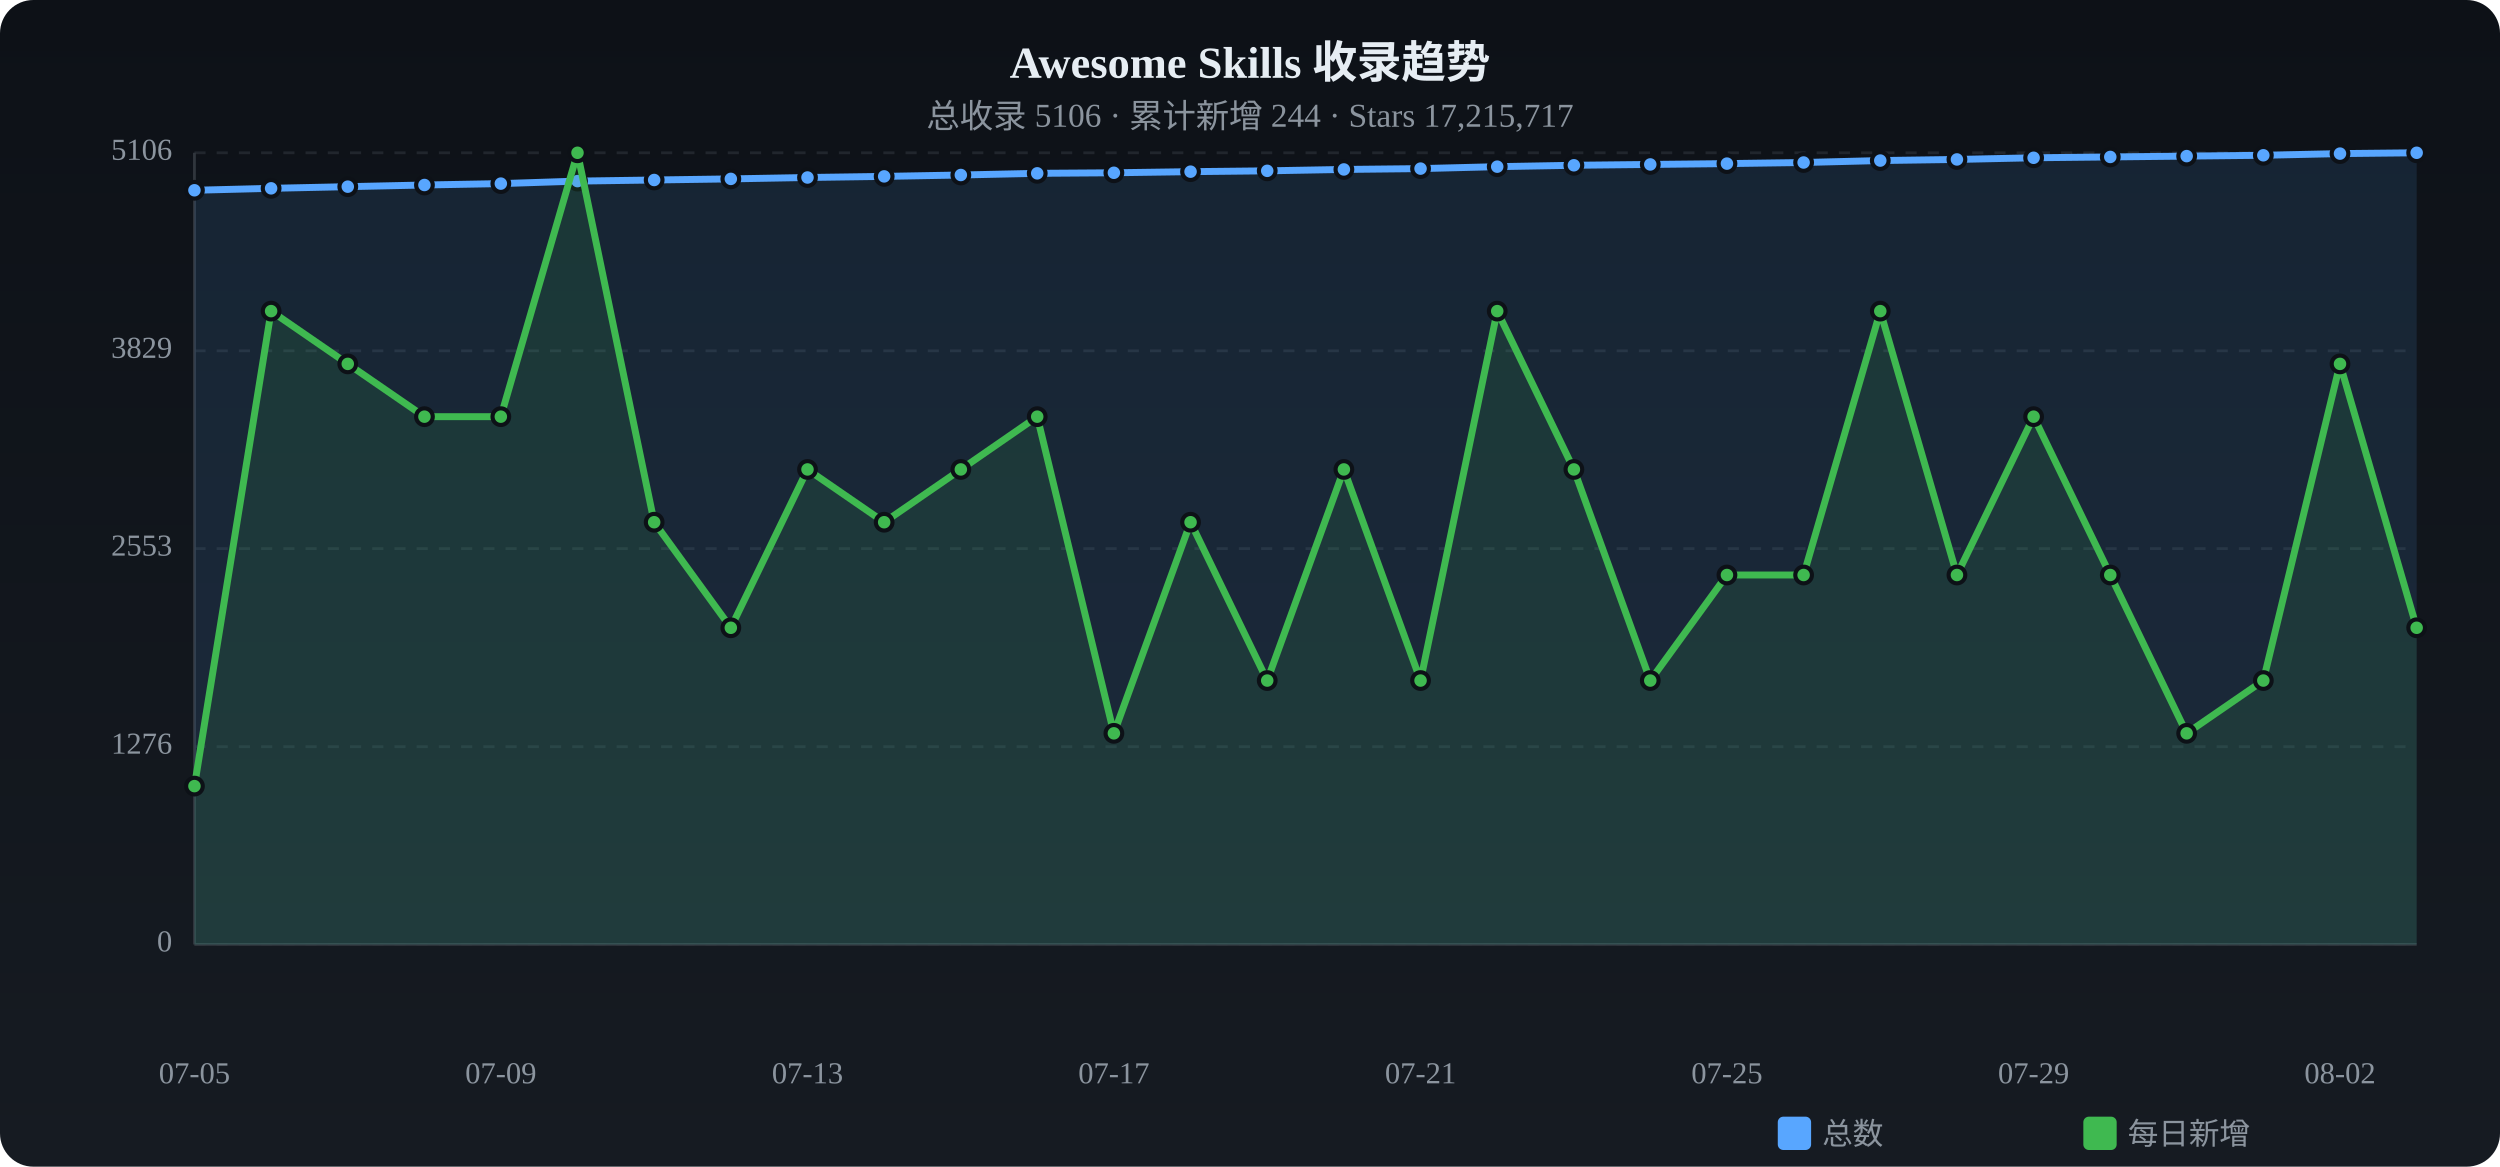
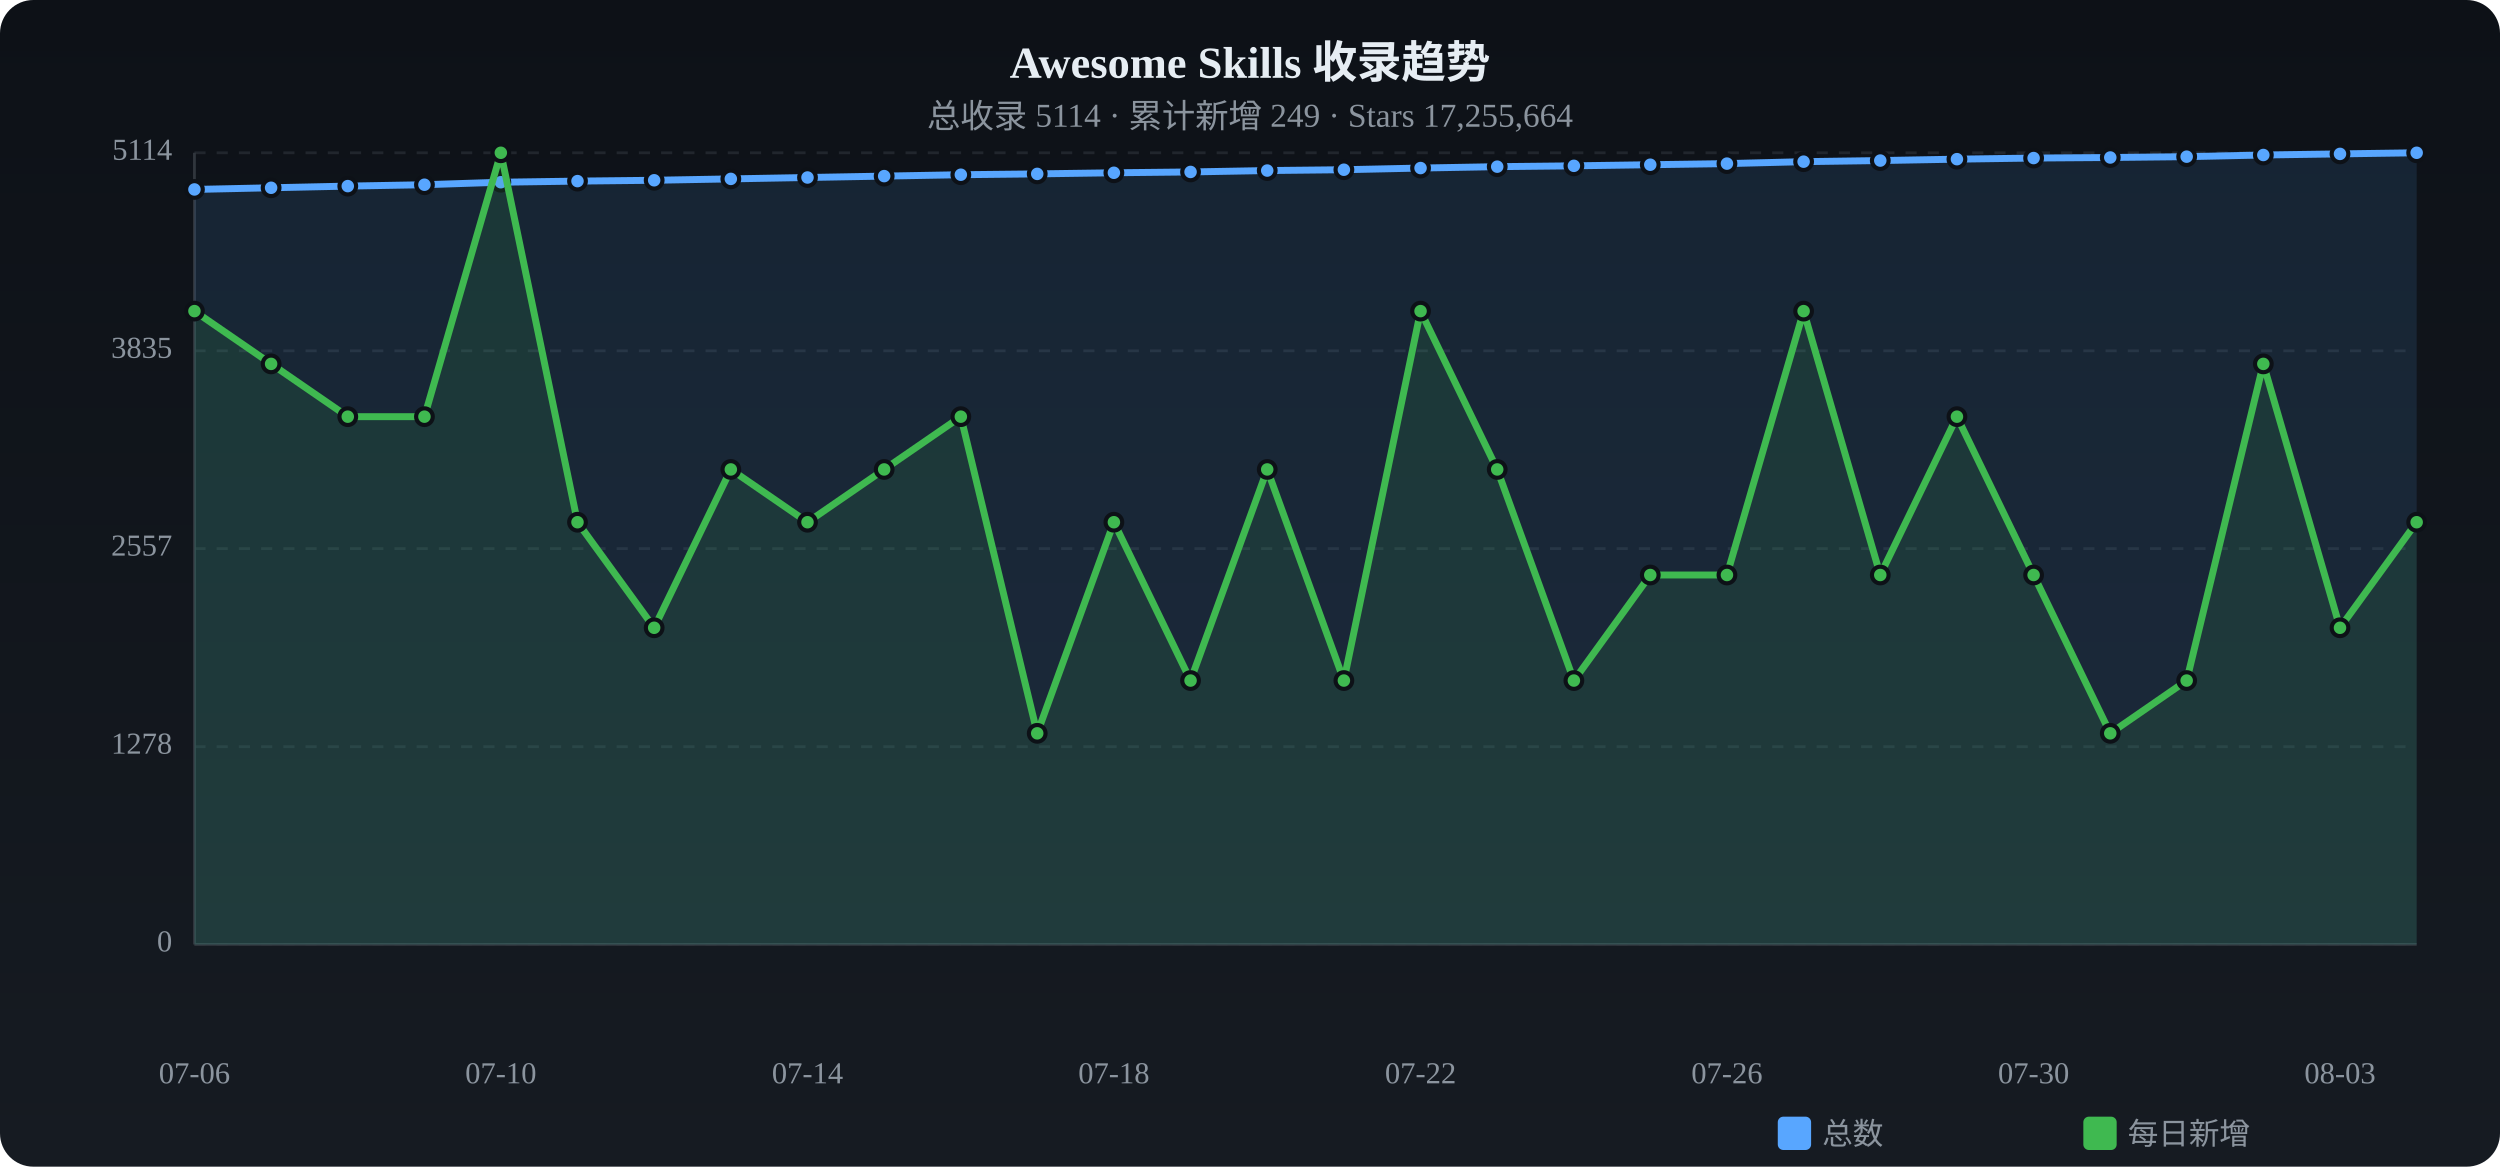
<svg xmlns="http://www.w3.org/2000/svg" viewBox="0 0 900 420" width="900" height="420">
  <defs>
    <linearGradient id="tbg" x1="0%" y1="0%" x2="0%" y2="100%">
      <stop offset="0%" stop-color="#0d1117" />
      <stop offset="100%" stop-color="#161b22" />
    </linearGradient>
  </defs>
  <rect width="900" height="420" rx="12" fill="url(#tbg)" />
  <text x="450.0" y="28" text-anchor="middle" fill="#e6edf3" font-size="16" font-weight="bold">Awesome Skills 收录趋势</text>
-   <text x="450.0" y="46" text-anchor="middle" fill="#8b949e" font-size="12">总收录 5106 · 累计新增 244 · Stars 17,215,717</text>
+   <text x="450.0" y="46" text-anchor="middle" fill="#8b949e" font-size="12">总收录 5114 · 累计新增 249 · Stars 17,255,664</text>
  <text x="62" y="340.0" text-anchor="end" fill="#8b949e" font-size="11" dominant-baseline="middle">0</text>
  <line x1="70" y1="340.0" x2="870" y2="340.0" stroke="#21262d" stroke-dasharray="4 4" />
-   <text x="62" y="268.8" text-anchor="end" fill="#8b949e" font-size="11" dominant-baseline="middle">1276</text>
+   <text x="62" y="268.8" text-anchor="end" fill="#8b949e" font-size="11" dominant-baseline="middle">1278</text>
  <line x1="70" y1="268.8" x2="870" y2="268.8" stroke="#21262d" stroke-dasharray="4 4" />
-   <text x="62" y="197.5" text-anchor="end" fill="#8b949e" font-size="11" dominant-baseline="middle">2553</text>
+   <text x="62" y="197.5" text-anchor="end" fill="#8b949e" font-size="11" dominant-baseline="middle">2557</text>
  <line x1="70" y1="197.5" x2="870" y2="197.5" stroke="#21262d" stroke-dasharray="4 4" />
-   <text x="62" y="126.3" text-anchor="end" fill="#8b949e" font-size="11" dominant-baseline="middle">3829</text>
+   <text x="62" y="126.3" text-anchor="end" fill="#8b949e" font-size="11" dominant-baseline="middle">3835</text>
  <line x1="70" y1="126.3" x2="870" y2="126.3" stroke="#21262d" stroke-dasharray="4 4" />
-   <text x="62" y="55.0" text-anchor="end" fill="#8b949e" font-size="11" dominant-baseline="middle">5106</text>
+   <text x="62" y="55.0" text-anchor="end" fill="#8b949e" font-size="11" dominant-baseline="middle">5114</text>
  <line x1="70" y1="55.0" x2="870" y2="55.0" stroke="#21262d" stroke-dasharray="4 4" />
  <line x1="70" y1="55" x2="70" y2="340" stroke="#30363d" />
  <line x1="70" y1="340" x2="870" y2="340" stroke="#30363d" />
-   <path d="M70.0,68.5 L97.6,67.8 L125.2,67.2 L152.8,66.6 L180.3,66.1 L207.9,65.2 L235.5,64.8 L263.1,64.4 L290.7,63.9 L318.3,63.5 L345.9,63.0 L373.4,62.4 L401.0,62.2 L428.6,61.8 L456.2,61.5 L483.8,61.0 L511.4,60.7 L539.0,60.0 L566.6,59.5 L594.1,59.2 L621.7,58.9 L649.3,58.5 L676.9,57.8 L704.5,57.4 L732.1,56.8 L759.7,56.5 L787.2,56.2 L814.8,55.9 L842.4,55.3 L870.0,55.0 L870.0,340 L70.0,340 Z" fill="#58a6ff" opacity="0.12" />
-   <polyline points="70.0,68.5 97.6,67.8 125.2,67.2 152.8,66.6 180.3,66.1 207.9,65.2 235.5,64.8 263.1,64.4 290.7,63.9 318.3,63.5 345.9,63.0 373.4,62.4 401.0,62.2 428.6,61.8 456.2,61.5 483.8,61.0 511.4,60.7 539.0,60.0 566.6,59.5 594.1,59.2 621.7,58.9 649.3,58.5 676.9,57.8 704.5,57.4 732.1,56.8 759.7,56.5 787.2,56.2 814.8,55.9 842.4,55.3 870.0,55.0" fill="none" stroke="#58a6ff" stroke-width="2.5" stroke-linecap="round" stroke-linejoin="round" />
-   <circle cx="70.0" cy="68.5" r="3" fill="#58a6ff" stroke="#0d1117" stroke-width="1.5" />
-   <circle cx="97.6" cy="67.8" r="3" fill="#58a6ff" stroke="#0d1117" stroke-width="1.5" />
-   <circle cx="125.2" cy="67.2" r="3" fill="#58a6ff" stroke="#0d1117" stroke-width="1.5" />
-   <circle cx="152.8" cy="66.6" r="3" fill="#58a6ff" stroke="#0d1117" stroke-width="1.5" />
-   <circle cx="180.3" cy="66.1" r="3" fill="#58a6ff" stroke="#0d1117" stroke-width="1.5" />
+   <path d="M70.0,68.2 L97.6,67.6 L125.2,67.0 L152.8,66.5 L180.3,65.6 L207.9,65.2 L235.5,64.9 L263.1,64.4 L290.7,63.9 L318.3,63.4 L345.9,62.9 L373.4,62.6 L401.0,62.2 L428.6,61.9 L456.2,61.4 L483.8,61.1 L511.4,60.5 L539.0,60.0 L566.6,59.7 L594.1,59.3 L621.7,58.9 L649.3,58.2 L676.9,57.8 L704.5,57.3 L732.1,56.9 L759.7,56.7 L787.2,56.4 L814.8,55.8 L842.4,55.4 L870.0,55.0 L870.0,340 L70.0,340 Z" fill="#58a6ff" opacity="0.12" />
+   <polyline points="70.0,68.2 97.6,67.6 125.2,67.0 152.8,66.5 180.3,65.6 207.9,65.2 235.5,64.9 263.1,64.4 290.7,63.9 318.3,63.4 345.9,62.9 373.4,62.6 401.0,62.2 428.6,61.9 456.2,61.4 483.8,61.1 511.4,60.5 539.0,60.0 566.6,59.7 594.1,59.3 621.7,58.9 649.3,58.2 676.9,57.8 704.5,57.3 732.1,56.9 759.7,56.7 787.2,56.4 814.8,55.8 842.4,55.4 870.0,55.0" fill="none" stroke="#58a6ff" stroke-width="2.5" stroke-linecap="round" stroke-linejoin="round" />
+   <circle cx="70.0" cy="68.2" r="3" fill="#58a6ff" stroke="#0d1117" stroke-width="1.5" />
+   <circle cx="97.6" cy="67.6" r="3" fill="#58a6ff" stroke="#0d1117" stroke-width="1.5" />
+   <circle cx="125.2" cy="67.0" r="3" fill="#58a6ff" stroke="#0d1117" stroke-width="1.5" />
+   <circle cx="152.8" cy="66.5" r="3" fill="#58a6ff" stroke="#0d1117" stroke-width="1.5" />
+   <circle cx="180.3" cy="65.6" r="3" fill="#58a6ff" stroke="#0d1117" stroke-width="1.5" />
  <circle cx="207.9" cy="65.2" r="3" fill="#58a6ff" stroke="#0d1117" stroke-width="1.5" />
-   <circle cx="235.5" cy="64.8" r="3" fill="#58a6ff" stroke="#0d1117" stroke-width="1.5" />
+   <circle cx="235.5" cy="64.9" r="3" fill="#58a6ff" stroke="#0d1117" stroke-width="1.5" />
  <circle cx="263.1" cy="64.4" r="3" fill="#58a6ff" stroke="#0d1117" stroke-width="1.5" />
  <circle cx="290.7" cy="63.9" r="3" fill="#58a6ff" stroke="#0d1117" stroke-width="1.5" />
-   <circle cx="318.3" cy="63.5" r="3" fill="#58a6ff" stroke="#0d1117" stroke-width="1.5" />
-   <circle cx="345.9" cy="63.0" r="3" fill="#58a6ff" stroke="#0d1117" stroke-width="1.5" />
-   <circle cx="373.4" cy="62.4" r="3" fill="#58a6ff" stroke="#0d1117" stroke-width="1.5" />
+   <circle cx="318.3" cy="63.4" r="3" fill="#58a6ff" stroke="#0d1117" stroke-width="1.5" />
+   <circle cx="345.9" cy="62.9" r="3" fill="#58a6ff" stroke="#0d1117" stroke-width="1.5" />
+   <circle cx="373.4" cy="62.6" r="3" fill="#58a6ff" stroke="#0d1117" stroke-width="1.5" />
  <circle cx="401.0" cy="62.2" r="3" fill="#58a6ff" stroke="#0d1117" stroke-width="1.5" />
-   <circle cx="428.6" cy="61.8" r="3" fill="#58a6ff" stroke="#0d1117" stroke-width="1.5" />
-   <circle cx="456.2" cy="61.5" r="3" fill="#58a6ff" stroke="#0d1117" stroke-width="1.5" />
-   <circle cx="483.8" cy="61.0" r="3" fill="#58a6ff" stroke="#0d1117" stroke-width="1.5" />
-   <circle cx="511.4" cy="60.7" r="3" fill="#58a6ff" stroke="#0d1117" stroke-width="1.5" />
+   <circle cx="428.6" cy="61.9" r="3" fill="#58a6ff" stroke="#0d1117" stroke-width="1.5" />
+   <circle cx="456.2" cy="61.4" r="3" fill="#58a6ff" stroke="#0d1117" stroke-width="1.5" />
+   <circle cx="483.8" cy="61.1" r="3" fill="#58a6ff" stroke="#0d1117" stroke-width="1.5" />
+   <circle cx="511.4" cy="60.5" r="3" fill="#58a6ff" stroke="#0d1117" stroke-width="1.5" />
  <circle cx="539.0" cy="60.0" r="3" fill="#58a6ff" stroke="#0d1117" stroke-width="1.5" />
-   <circle cx="566.6" cy="59.5" r="3" fill="#58a6ff" stroke="#0d1117" stroke-width="1.5" />
-   <circle cx="594.1" cy="59.2" r="3" fill="#58a6ff" stroke="#0d1117" stroke-width="1.5" />
+   <circle cx="566.6" cy="59.7" r="3" fill="#58a6ff" stroke="#0d1117" stroke-width="1.5" />
+   <circle cx="594.1" cy="59.3" r="3" fill="#58a6ff" stroke="#0d1117" stroke-width="1.5" />
  <circle cx="621.7" cy="58.9" r="3" fill="#58a6ff" stroke="#0d1117" stroke-width="1.5" />
-   <circle cx="649.3" cy="58.5" r="3" fill="#58a6ff" stroke="#0d1117" stroke-width="1.5" />
+   <circle cx="649.3" cy="58.2" r="3" fill="#58a6ff" stroke="#0d1117" stroke-width="1.5" />
  <circle cx="676.9" cy="57.8" r="3" fill="#58a6ff" stroke="#0d1117" stroke-width="1.5" />
-   <circle cx="704.5" cy="57.4" r="3" fill="#58a6ff" stroke="#0d1117" stroke-width="1.5" />
-   <circle cx="732.1" cy="56.8" r="3" fill="#58a6ff" stroke="#0d1117" stroke-width="1.5" />
-   <circle cx="759.7" cy="56.5" r="3" fill="#58a6ff" stroke="#0d1117" stroke-width="1.5" />
-   <circle cx="787.2" cy="56.2" r="3" fill="#58a6ff" stroke="#0d1117" stroke-width="1.5" />
-   <circle cx="814.8" cy="55.9" r="3" fill="#58a6ff" stroke="#0d1117" stroke-width="1.5" />
-   <circle cx="842.4" cy="55.3" r="3" fill="#58a6ff" stroke="#0d1117" stroke-width="1.5" />
+   <circle cx="704.5" cy="57.3" r="3" fill="#58a6ff" stroke="#0d1117" stroke-width="1.5" />
+   <circle cx="732.1" cy="56.9" r="3" fill="#58a6ff" stroke="#0d1117" stroke-width="1.5" />
+   <circle cx="759.7" cy="56.7" r="3" fill="#58a6ff" stroke="#0d1117" stroke-width="1.5" />
+   <circle cx="787.2" cy="56.4" r="3" fill="#58a6ff" stroke="#0d1117" stroke-width="1.5" />
+   <circle cx="814.8" cy="55.8" r="3" fill="#58a6ff" stroke="#0d1117" stroke-width="1.5" />
+   <circle cx="842.4" cy="55.4" r="3" fill="#58a6ff" stroke="#0d1117" stroke-width="1.5" />
  <circle cx="870.0" cy="55.0" r="3" fill="#58a6ff" stroke="#0d1117" stroke-width="1.5" />
-   <path d="M70.0,283.0 L97.6,112.0 L125.2,131.0 L152.8,150.0 L180.3,150.0 L207.9,55.0 L235.5,188.0 L263.1,226.0 L290.7,169.0 L318.3,188.0 L345.9,169.0 L373.4,150.0 L401.0,264.0 L428.6,188.0 L456.2,245.0 L483.8,169.0 L511.4,245.0 L539.0,112.0 L566.6,169.0 L594.1,245.0 L621.7,207.0 L649.3,207.0 L676.9,112.0 L704.5,207.0 L732.1,150.0 L759.7,207.0 L787.2,264.0 L814.8,245.0 L842.4,131.0 L870.0,226.0 L870.0,340 L70.0,340 Z" fill="#3fb950" opacity="0.12" />
-   <polyline points="70.0,283.0 97.6,112.0 125.2,131.0 152.8,150.0 180.3,150.0 207.9,55.0 235.5,188.0 263.1,226.0 290.7,169.0 318.3,188.0 345.9,169.0 373.4,150.0 401.0,264.0 428.6,188.0 456.2,245.0 483.8,169.0 511.4,245.0 539.0,112.0 566.6,169.0 594.1,245.0 621.7,207.0 649.3,207.0 676.9,112.0 704.5,207.0 732.1,150.0 759.7,207.0 787.2,264.0 814.8,245.0 842.4,131.0 870.0,226.0" fill="none" stroke="#3fb950" stroke-width="2.5" stroke-linecap="round" stroke-linejoin="round" />
-   <circle cx="70.0" cy="283.0" r="3" fill="#3fb950" stroke="#0d1117" stroke-width="1.5" />
-   <circle cx="97.6" cy="112.0" r="3" fill="#3fb950" stroke="#0d1117" stroke-width="1.5" />
-   <circle cx="125.2" cy="131.0" r="3" fill="#3fb950" stroke="#0d1117" stroke-width="1.5" />
+   <path d="M70.0,112.0 L97.6,131.0 L125.2,150.0 L152.8,150.0 L180.3,55.0 L207.9,188.0 L235.5,226.0 L263.1,169.0 L290.7,188.0 L318.3,169.0 L345.9,150.0 L373.4,264.0 L401.0,188.0 L428.6,245.0 L456.2,169.0 L483.8,245.0 L511.4,112.0 L539.0,169.0 L566.6,245.0 L594.1,207.0 L621.7,207.0 L649.3,112.0 L676.9,207.0 L704.5,150.0 L732.1,207.0 L759.7,264.0 L787.2,245.0 L814.8,131.0 L842.4,226.0 L870.0,188.0 L870.0,340 L70.0,340 Z" fill="#3fb950" opacity="0.12" />
+   <polyline points="70.0,112.0 97.6,131.0 125.2,150.0 152.8,150.0 180.3,55.0 207.9,188.0 235.5,226.0 263.1,169.0 290.7,188.0 318.3,169.0 345.9,150.0 373.4,264.0 401.0,188.0 428.6,245.0 456.2,169.0 483.8,245.0 511.4,112.0 539.0,169.0 566.6,245.0 594.1,207.0 621.7,207.0 649.3,112.0 676.9,207.0 704.5,150.0 732.1,207.0 759.7,264.0 787.2,245.0 814.8,131.0 842.4,226.0 870.0,188.0" fill="none" stroke="#3fb950" stroke-width="2.5" stroke-linecap="round" stroke-linejoin="round" />
+   <circle cx="70.0" cy="112.0" r="3" fill="#3fb950" stroke="#0d1117" stroke-width="1.5" />
+   <circle cx="97.6" cy="131.0" r="3" fill="#3fb950" stroke="#0d1117" stroke-width="1.5" />
+   <circle cx="125.2" cy="150.0" r="3" fill="#3fb950" stroke="#0d1117" stroke-width="1.5" />
  <circle cx="152.8" cy="150.0" r="3" fill="#3fb950" stroke="#0d1117" stroke-width="1.5" />
-   <circle cx="180.3" cy="150.0" r="3" fill="#3fb950" stroke="#0d1117" stroke-width="1.5" />
-   <circle cx="207.9" cy="55.0" r="3" fill="#3fb950" stroke="#0d1117" stroke-width="1.5" />
-   <circle cx="235.5" cy="188.0" r="3" fill="#3fb950" stroke="#0d1117" stroke-width="1.5" />
-   <circle cx="263.1" cy="226.0" r="3" fill="#3fb950" stroke="#0d1117" stroke-width="1.5" />
-   <circle cx="290.7" cy="169.0" r="3" fill="#3fb950" stroke="#0d1117" stroke-width="1.5" />
-   <circle cx="318.3" cy="188.0" r="3" fill="#3fb950" stroke="#0d1117" stroke-width="1.5" />
-   <circle cx="345.9" cy="169.0" r="3" fill="#3fb950" stroke="#0d1117" stroke-width="1.5" />
-   <circle cx="373.4" cy="150.0" r="3" fill="#3fb950" stroke="#0d1117" stroke-width="1.5" />
-   <circle cx="401.0" cy="264.0" r="3" fill="#3fb950" stroke="#0d1117" stroke-width="1.5" />
-   <circle cx="428.6" cy="188.0" r="3" fill="#3fb950" stroke="#0d1117" stroke-width="1.5" />
-   <circle cx="456.2" cy="245.0" r="3" fill="#3fb950" stroke="#0d1117" stroke-width="1.5" />
-   <circle cx="483.8" cy="169.0" r="3" fill="#3fb950" stroke="#0d1117" stroke-width="1.5" />
-   <circle cx="511.4" cy="245.0" r="3" fill="#3fb950" stroke="#0d1117" stroke-width="1.5" />
-   <circle cx="539.0" cy="112.0" r="3" fill="#3fb950" stroke="#0d1117" stroke-width="1.5" />
-   <circle cx="566.6" cy="169.0" r="3" fill="#3fb950" stroke="#0d1117" stroke-width="1.5" />
-   <circle cx="594.1" cy="245.0" r="3" fill="#3fb950" stroke="#0d1117" stroke-width="1.5" />
+   <circle cx="180.3" cy="55.0" r="3" fill="#3fb950" stroke="#0d1117" stroke-width="1.5" />
+   <circle cx="207.9" cy="188.0" r="3" fill="#3fb950" stroke="#0d1117" stroke-width="1.5" />
+   <circle cx="235.5" cy="226.0" r="3" fill="#3fb950" stroke="#0d1117" stroke-width="1.5" />
+   <circle cx="263.1" cy="169.0" r="3" fill="#3fb950" stroke="#0d1117" stroke-width="1.5" />
+   <circle cx="290.7" cy="188.0" r="3" fill="#3fb950" stroke="#0d1117" stroke-width="1.5" />
+   <circle cx="318.3" cy="169.0" r="3" fill="#3fb950" stroke="#0d1117" stroke-width="1.5" />
+   <circle cx="345.9" cy="150.0" r="3" fill="#3fb950" stroke="#0d1117" stroke-width="1.5" />
+   <circle cx="373.4" cy="264.0" r="3" fill="#3fb950" stroke="#0d1117" stroke-width="1.5" />
+   <circle cx="401.0" cy="188.0" r="3" fill="#3fb950" stroke="#0d1117" stroke-width="1.5" />
+   <circle cx="428.6" cy="245.0" r="3" fill="#3fb950" stroke="#0d1117" stroke-width="1.5" />
+   <circle cx="456.2" cy="169.0" r="3" fill="#3fb950" stroke="#0d1117" stroke-width="1.5" />
+   <circle cx="483.8" cy="245.0" r="3" fill="#3fb950" stroke="#0d1117" stroke-width="1.5" />
+   <circle cx="511.4" cy="112.0" r="3" fill="#3fb950" stroke="#0d1117" stroke-width="1.5" />
+   <circle cx="539.0" cy="169.0" r="3" fill="#3fb950" stroke="#0d1117" stroke-width="1.5" />
+   <circle cx="566.6" cy="245.0" r="3" fill="#3fb950" stroke="#0d1117" stroke-width="1.5" />
+   <circle cx="594.1" cy="207.0" r="3" fill="#3fb950" stroke="#0d1117" stroke-width="1.5" />
  <circle cx="621.7" cy="207.0" r="3" fill="#3fb950" stroke="#0d1117" stroke-width="1.5" />
-   <circle cx="649.3" cy="207.0" r="3" fill="#3fb950" stroke="#0d1117" stroke-width="1.5" />
-   <circle cx="676.9" cy="112.0" r="3" fill="#3fb950" stroke="#0d1117" stroke-width="1.5" />
-   <circle cx="704.5" cy="207.0" r="3" fill="#3fb950" stroke="#0d1117" stroke-width="1.5" />
-   <circle cx="732.1" cy="150.0" r="3" fill="#3fb950" stroke="#0d1117" stroke-width="1.5" />
-   <circle cx="759.7" cy="207.0" r="3" fill="#3fb950" stroke="#0d1117" stroke-width="1.5" />
-   <circle cx="787.2" cy="264.0" r="3" fill="#3fb950" stroke="#0d1117" stroke-width="1.5" />
-   <circle cx="814.8" cy="245.0" r="3" fill="#3fb950" stroke="#0d1117" stroke-width="1.5" />
-   <circle cx="842.4" cy="131.0" r="3" fill="#3fb950" stroke="#0d1117" stroke-width="1.5" />
-   <circle cx="870.0" cy="226.0" r="3" fill="#3fb950" stroke="#0d1117" stroke-width="1.5" />
-   <text x="70.0" y="390" text-anchor="middle" fill="#8b949e" font-size="11">07-05</text>
-   <text x="180.3" y="390" text-anchor="middle" fill="#8b949e" font-size="11">07-09</text>
-   <text x="290.7" y="390" text-anchor="middle" fill="#8b949e" font-size="11">07-13</text>
-   <text x="401.0" y="390" text-anchor="middle" fill="#8b949e" font-size="11">07-17</text>
-   <text x="511.4" y="390" text-anchor="middle" fill="#8b949e" font-size="11">07-21</text>
-   <text x="621.7" y="390" text-anchor="middle" fill="#8b949e" font-size="11">07-25</text>
-   <text x="732.1" y="390" text-anchor="middle" fill="#8b949e" font-size="11">07-29</text>
-   <text x="842.4" y="390" text-anchor="middle" fill="#8b949e" font-size="11">08-02</text>
+   <circle cx="649.3" cy="112.0" r="3" fill="#3fb950" stroke="#0d1117" stroke-width="1.5" />
+   <circle cx="676.9" cy="207.0" r="3" fill="#3fb950" stroke="#0d1117" stroke-width="1.5" />
+   <circle cx="704.5" cy="150.0" r="3" fill="#3fb950" stroke="#0d1117" stroke-width="1.5" />
+   <circle cx="732.1" cy="207.0" r="3" fill="#3fb950" stroke="#0d1117" stroke-width="1.5" />
+   <circle cx="759.7" cy="264.0" r="3" fill="#3fb950" stroke="#0d1117" stroke-width="1.5" />
+   <circle cx="787.2" cy="245.0" r="3" fill="#3fb950" stroke="#0d1117" stroke-width="1.5" />
+   <circle cx="814.8" cy="131.0" r="3" fill="#3fb950" stroke="#0d1117" stroke-width="1.5" />
+   <circle cx="842.4" cy="226.0" r="3" fill="#3fb950" stroke="#0d1117" stroke-width="1.5" />
+   <circle cx="870.0" cy="188.0" r="3" fill="#3fb950" stroke="#0d1117" stroke-width="1.5" />
+   <text x="70.0" y="390" text-anchor="middle" fill="#8b949e" font-size="11">07-06</text>
+   <text x="180.3" y="390" text-anchor="middle" fill="#8b949e" font-size="11">07-10</text>
+   <text x="290.7" y="390" text-anchor="middle" fill="#8b949e" font-size="11">07-14</text>
+   <text x="401.0" y="390" text-anchor="middle" fill="#8b949e" font-size="11">07-18</text>
+   <text x="511.4" y="390" text-anchor="middle" fill="#8b949e" font-size="11">07-22</text>
+   <text x="621.7" y="390" text-anchor="middle" fill="#8b949e" font-size="11">07-26</text>
+   <text x="732.1" y="390" text-anchor="middle" fill="#8b949e" font-size="11">07-30</text>
+   <text x="842.4" y="390" text-anchor="middle" fill="#8b949e" font-size="11">08-03</text>
  <rect x="640" y="402" width="12" height="12" rx="2" fill="#58a6ff" />
  <text x="656" y="412" fill="#8b949e" font-size="11">总数</text>
  <rect x="750" y="402" width="12" height="12" rx="2" fill="#3fb950" />
  <text x="766" y="412" fill="#8b949e" font-size="11">每日新增</text>
</svg>
